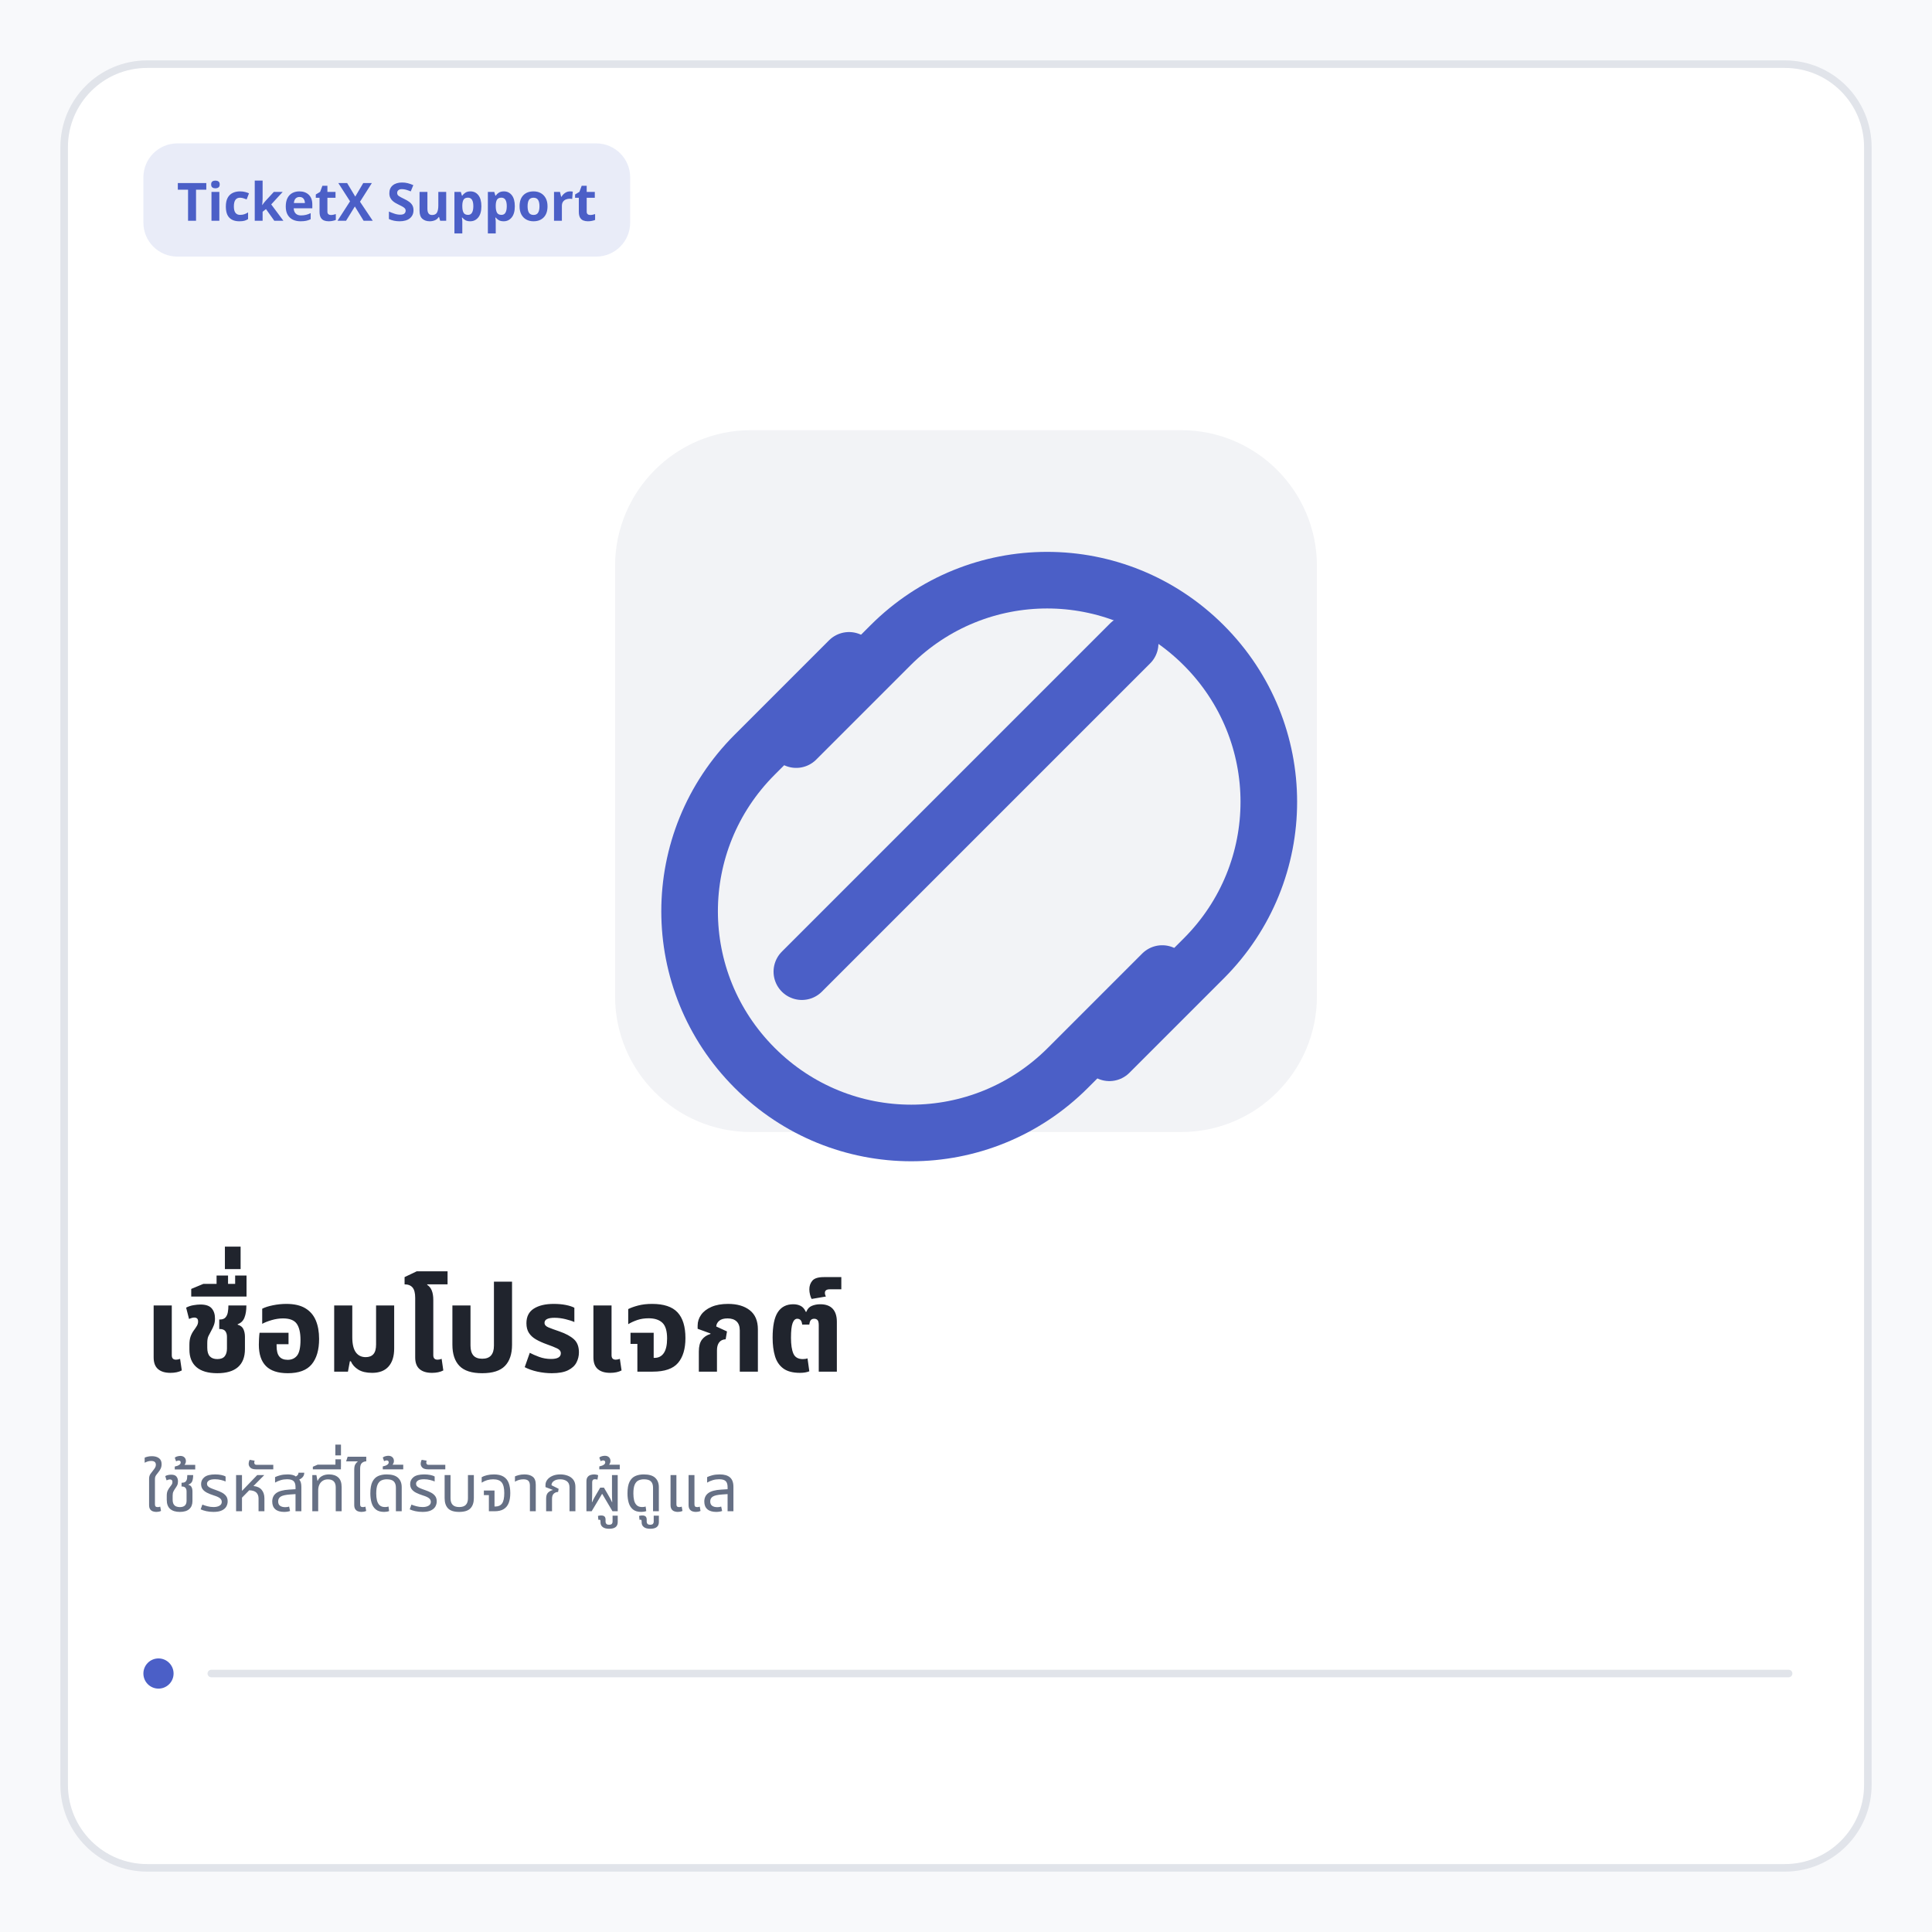
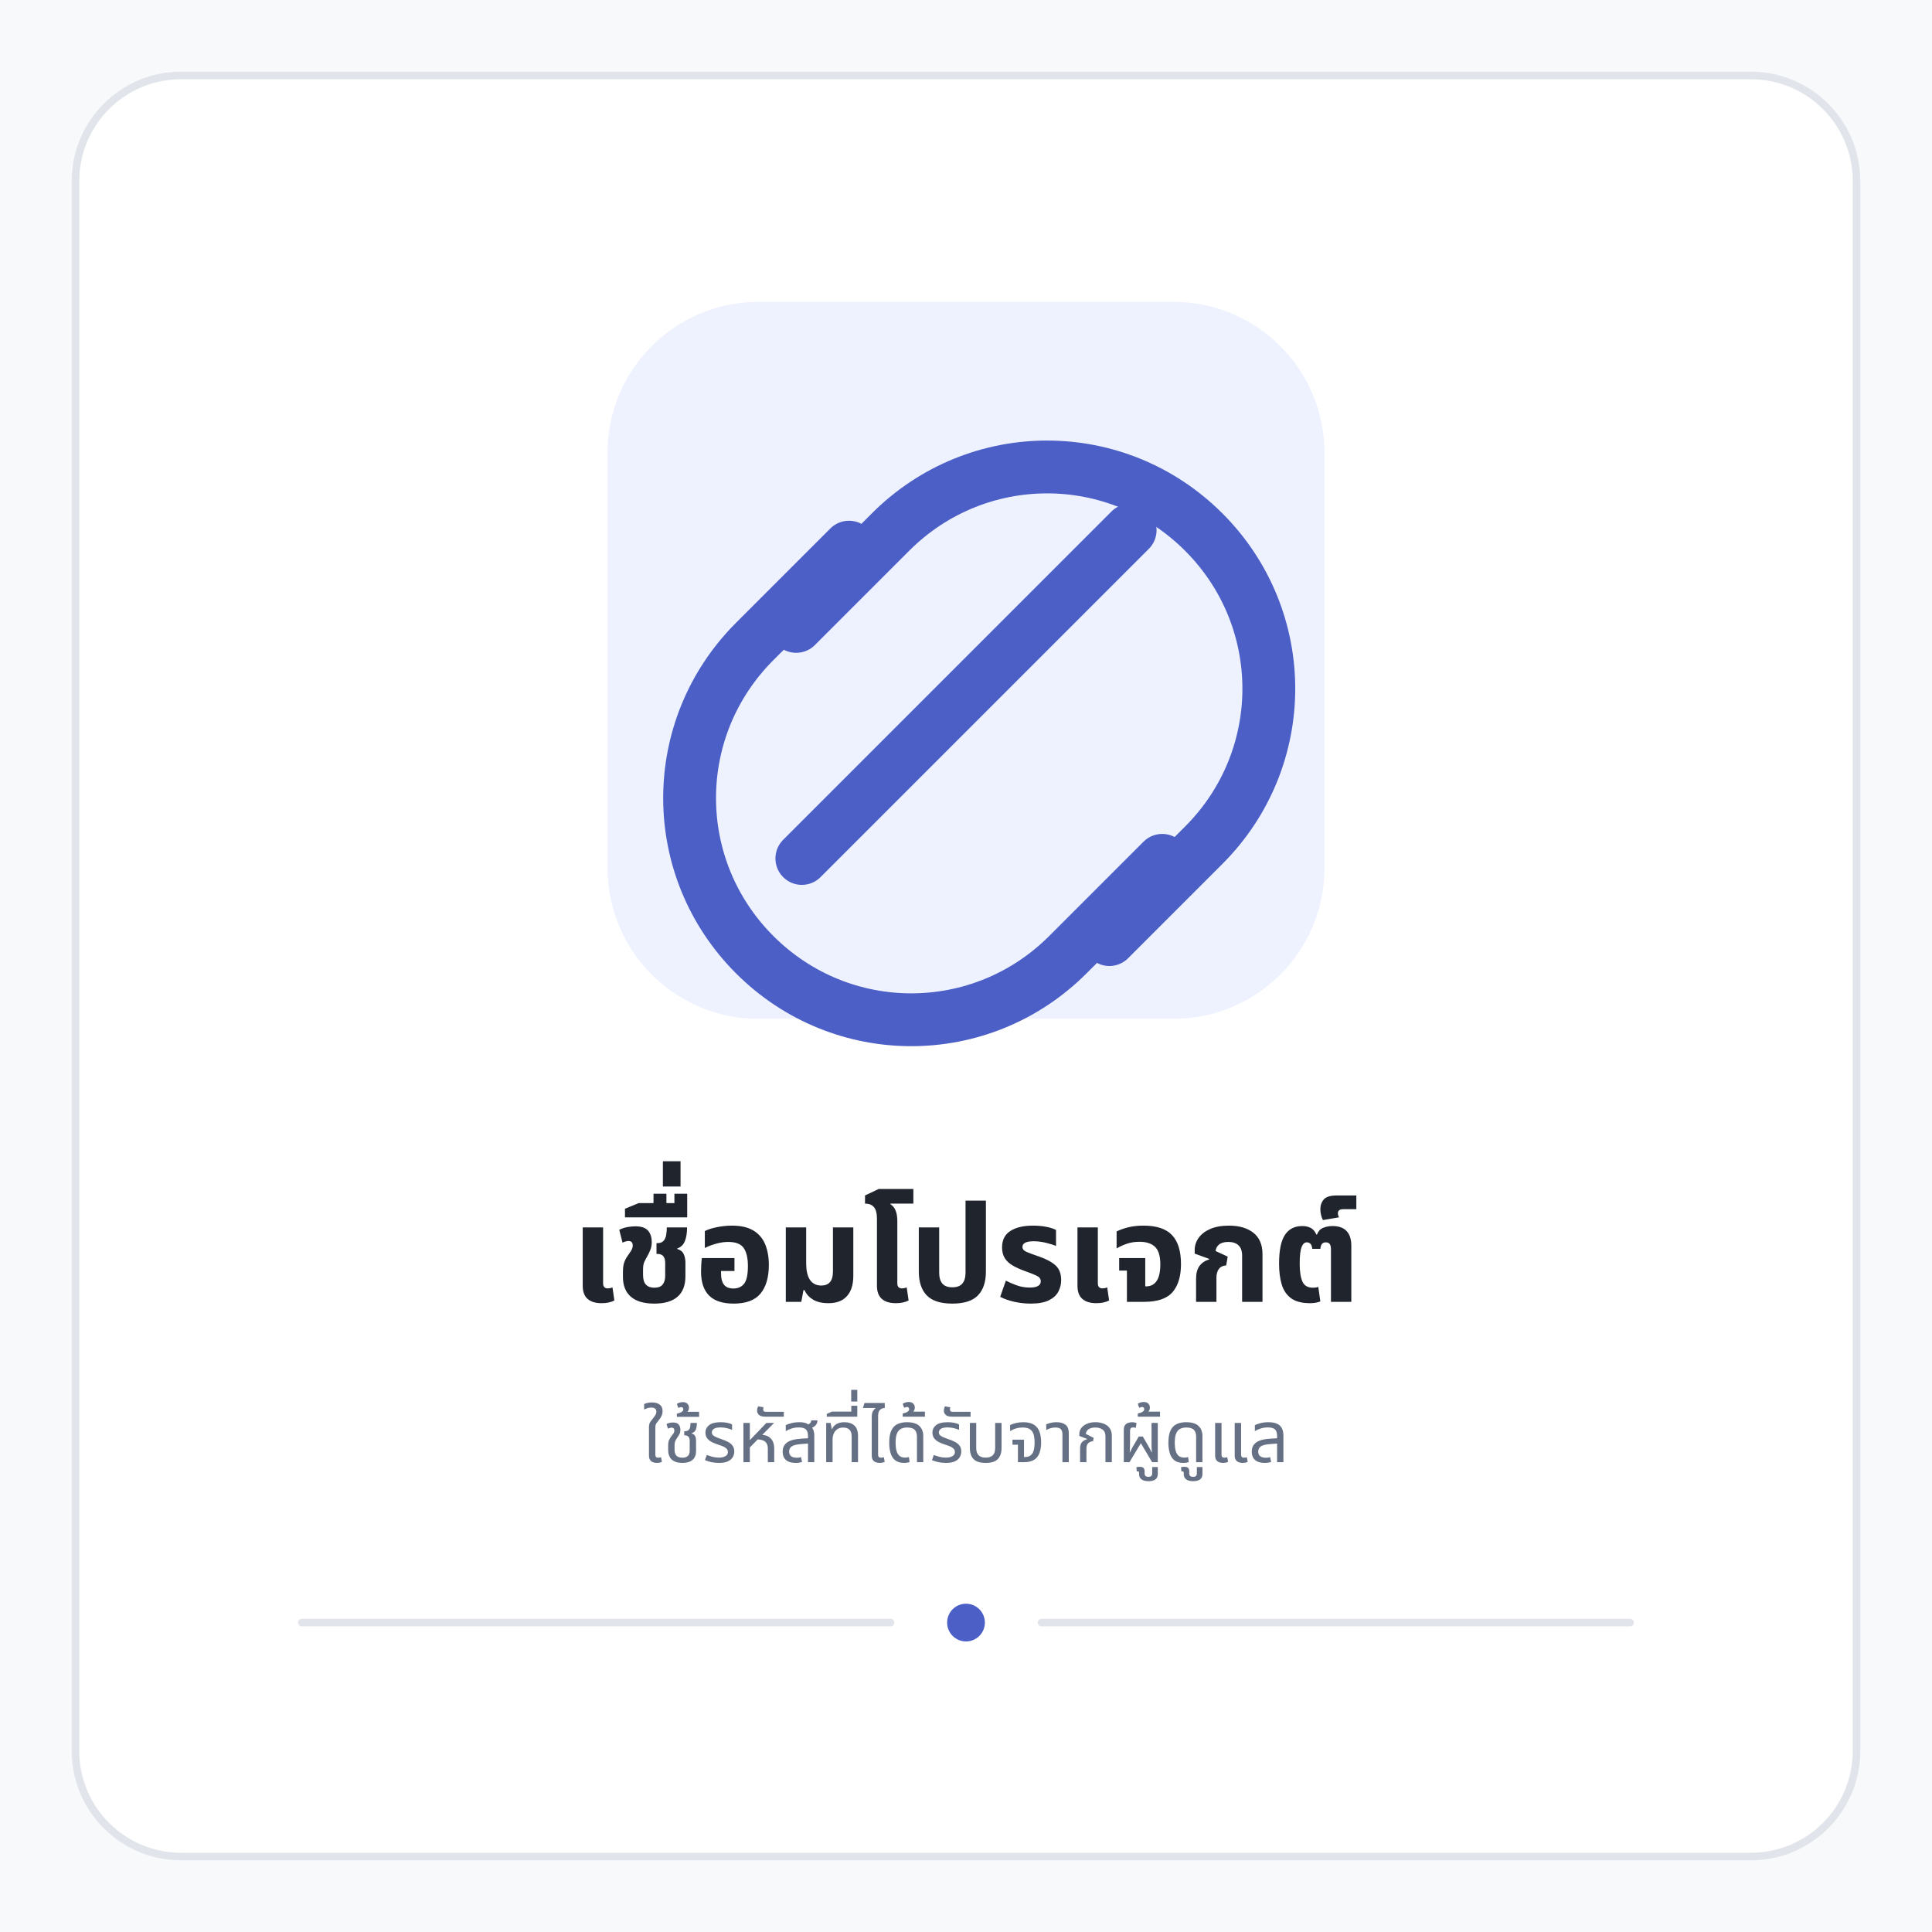
<svg xmlns="http://www.w3.org/2000/svg" width="1024" height="1024" viewBox="0 0 1024 1024">
  <rect width="1024" height="1024" fill="#F8F9FB" />
-   <rect x="34" y="34" width="956" height="956" rx="44" fill="#FFFFFF" stroke="#E1E4EA" stroke-width="4" />
-   <rect x="76" y="76" width="258" height="60" rx="18" fill="#E9ECF8" />
-   <text x="205" y="117" text-anchor="middle" fill="#4B5FC7" font-family="Noto Sans Thai,Leelawadee UI,Tahoma,sans-serif" font-size="28" font-weight="700">TicketX Support</text>
-   <rect x="326" y="228" width="372" height="372" rx="72" fill="#F2F3F6" />
-   <g fill="none" stroke="#4B5FC7" stroke-width="30" stroke-linecap="round" stroke-linejoin="round">
-     <path d="M450 350 L400 400 C354 446 354 520 400 566 C446 612 520 612 566 566 L616 516" />
-     <path d="M574 478 L624 428 C670 382 670 308 624 262 C578 216 504 216 458 262 L408 312" transform="translate(14 80)" />
-     <path d="M425 515 L599 341" />
+   <rect x="40" y="40" width="944" height="944" rx="56" fill="#FFFFFF" stroke="#E1E4EA" stroke-width="4" />
+   <rect x="322" y="160" width="380" height="380" rx="80" fill="#EEF2FF" />
+   <g fill="none" stroke="#4B5FC7" stroke-width="28" stroke-linecap="round" stroke-linejoin="round">
+     <path d="M450 290 L400 340 C354 386 354 460 400 506 C446 552 520 552 566 506 L616 456" />
+     <path d="M574 418 L624 368 C670 322 670 248 624 202 C578 156 504 156 458 202 L408 252" transform="translate(14 80)" />
+     <path d="M425 455 L599 281" />
  </g>
-   <text x="76" y="727" fill="#20242D" font-family="Noto Sans Thai,Leelawadee UI,Tahoma,sans-serif" font-size="64" font-weight="800">เชื่อมโปรเจกต์</text>
-   <text x="76" y="801" fill="#667085" font-family="Noto Sans Thai,Leelawadee UI,Tahoma,sans-serif" font-size="35">ใช้รหัสที่ได้รับจากผู้ดูแล</text>
-   <circle cx="84" cy="887" r="8" fill="#4B5FC7" />
-   <path d="M112 887 H948" stroke="#E1E4EA" stroke-width="4" stroke-linecap="round" />
+   <text x="512" y="690" text-anchor="middle" fill="#20242D" font-family="Noto Sans Thai,Leelawadee UI,Tahoma,sans-serif" font-size="72" font-weight="800">เชื่อมโปรเจกต์</text>
+   <text x="512" y="775" text-anchor="middle" fill="#667085" font-family="Noto Sans Thai,Leelawadee UI,Tahoma,sans-serif" font-size="38" font-weight="500">ใช้รหัสที่ได้รับจากผู้ดูแล</text>
+   <circle cx="512" cy="860" r="10" fill="#4B5FC7" />
+   <path d="M160 860 H472 M552 860 H864" stroke="#E1E4EA" stroke-width="4" stroke-linecap="round" />
</svg>
